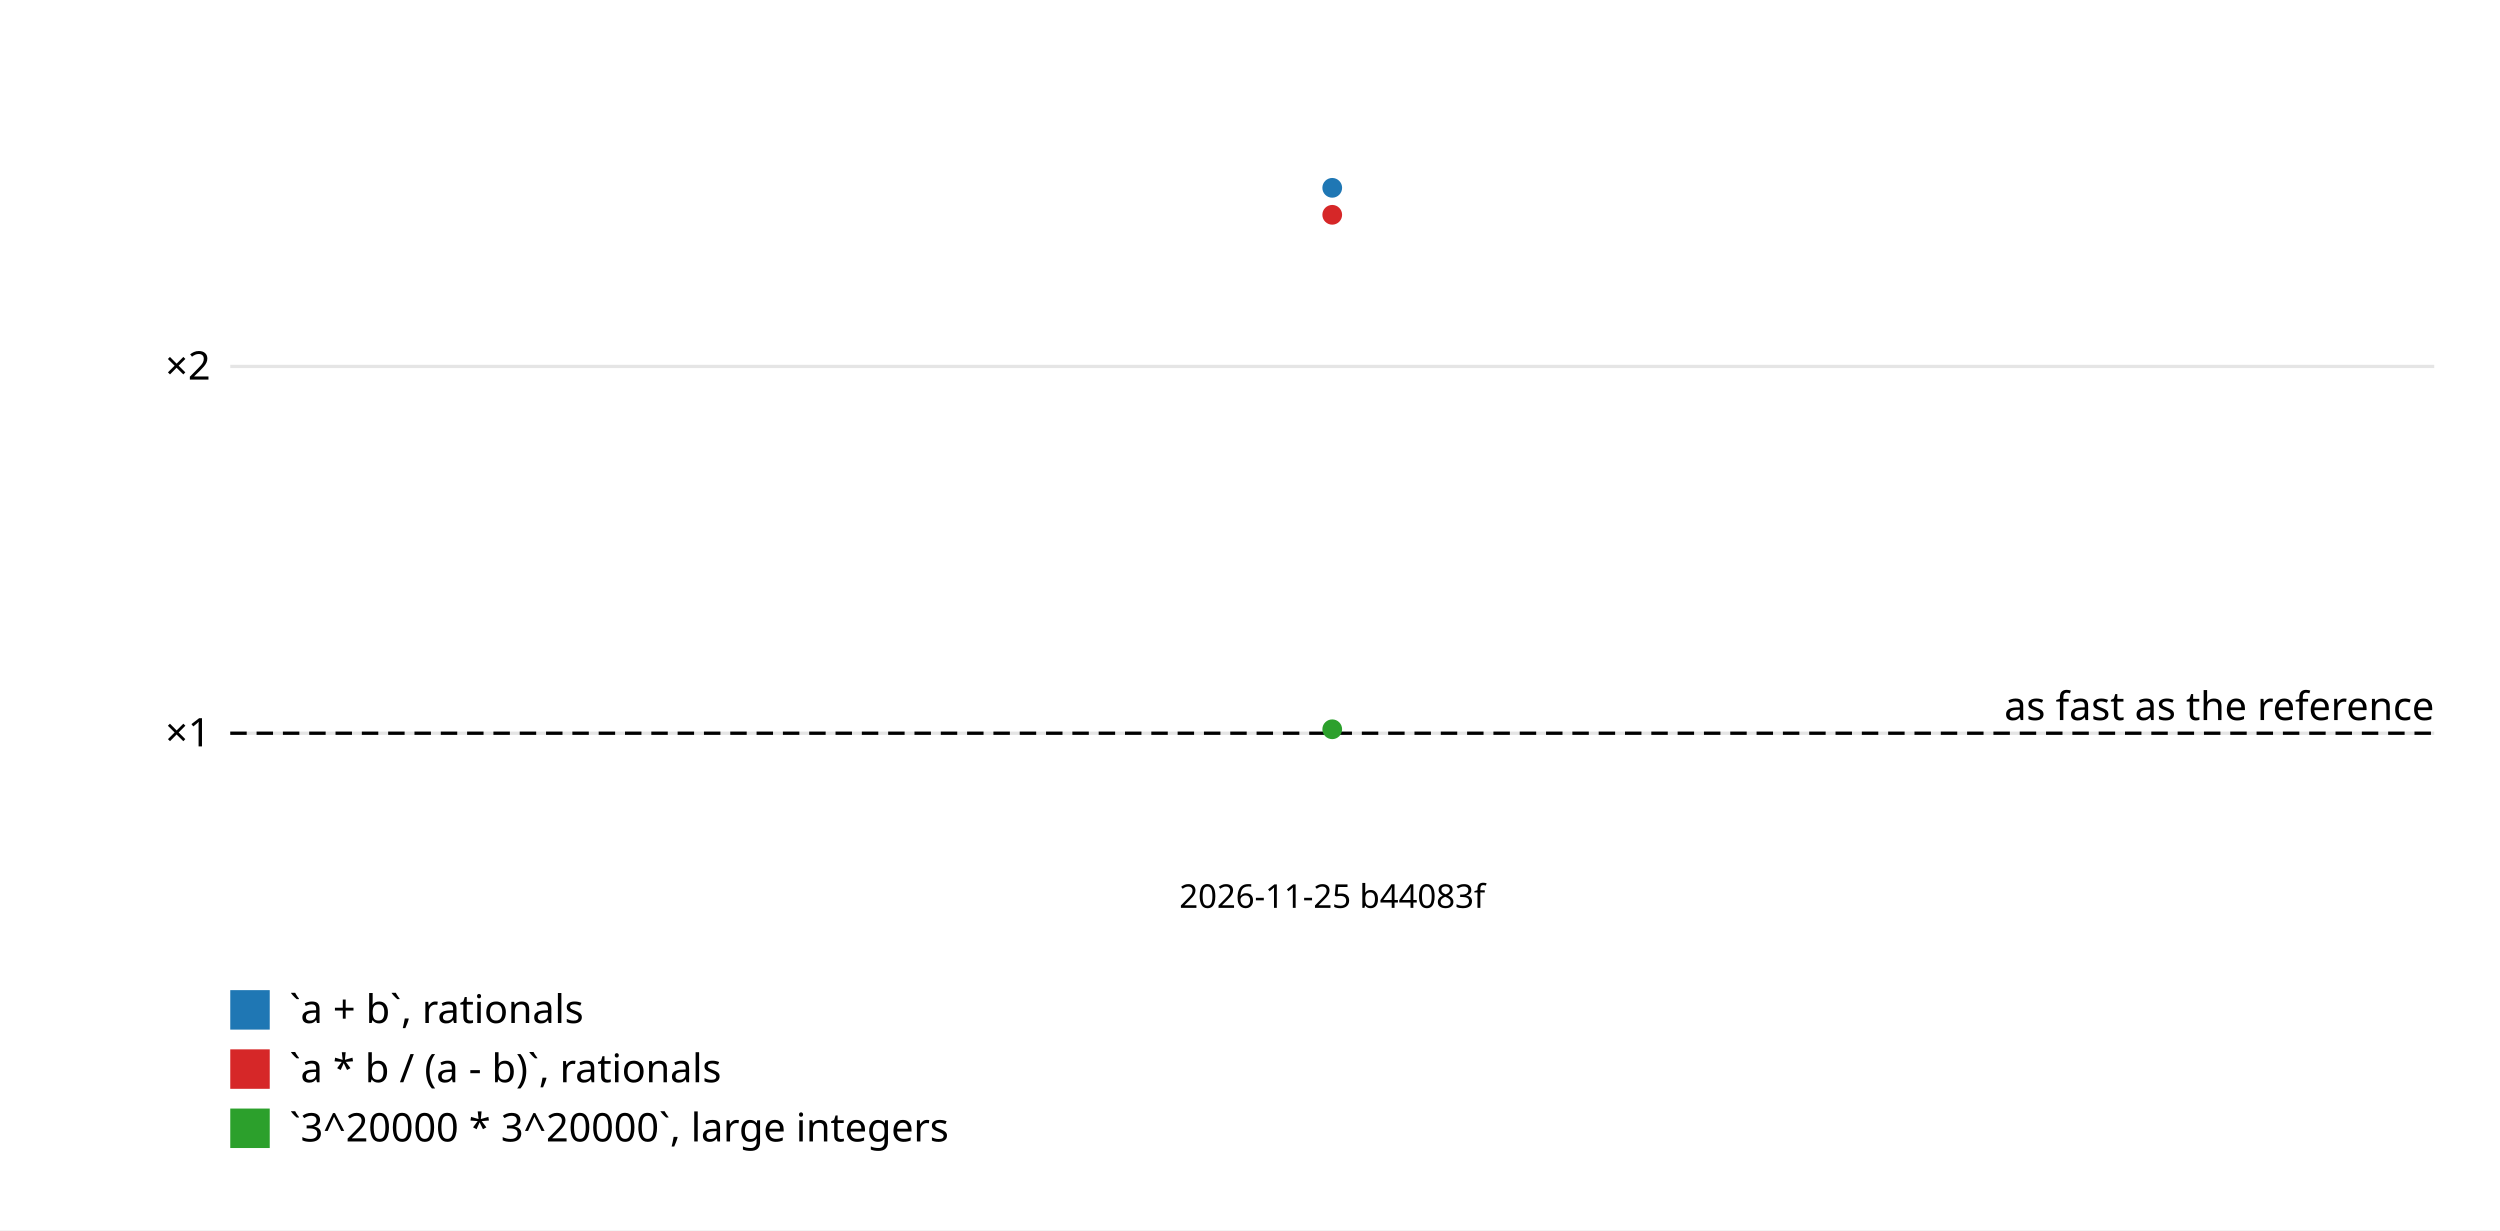
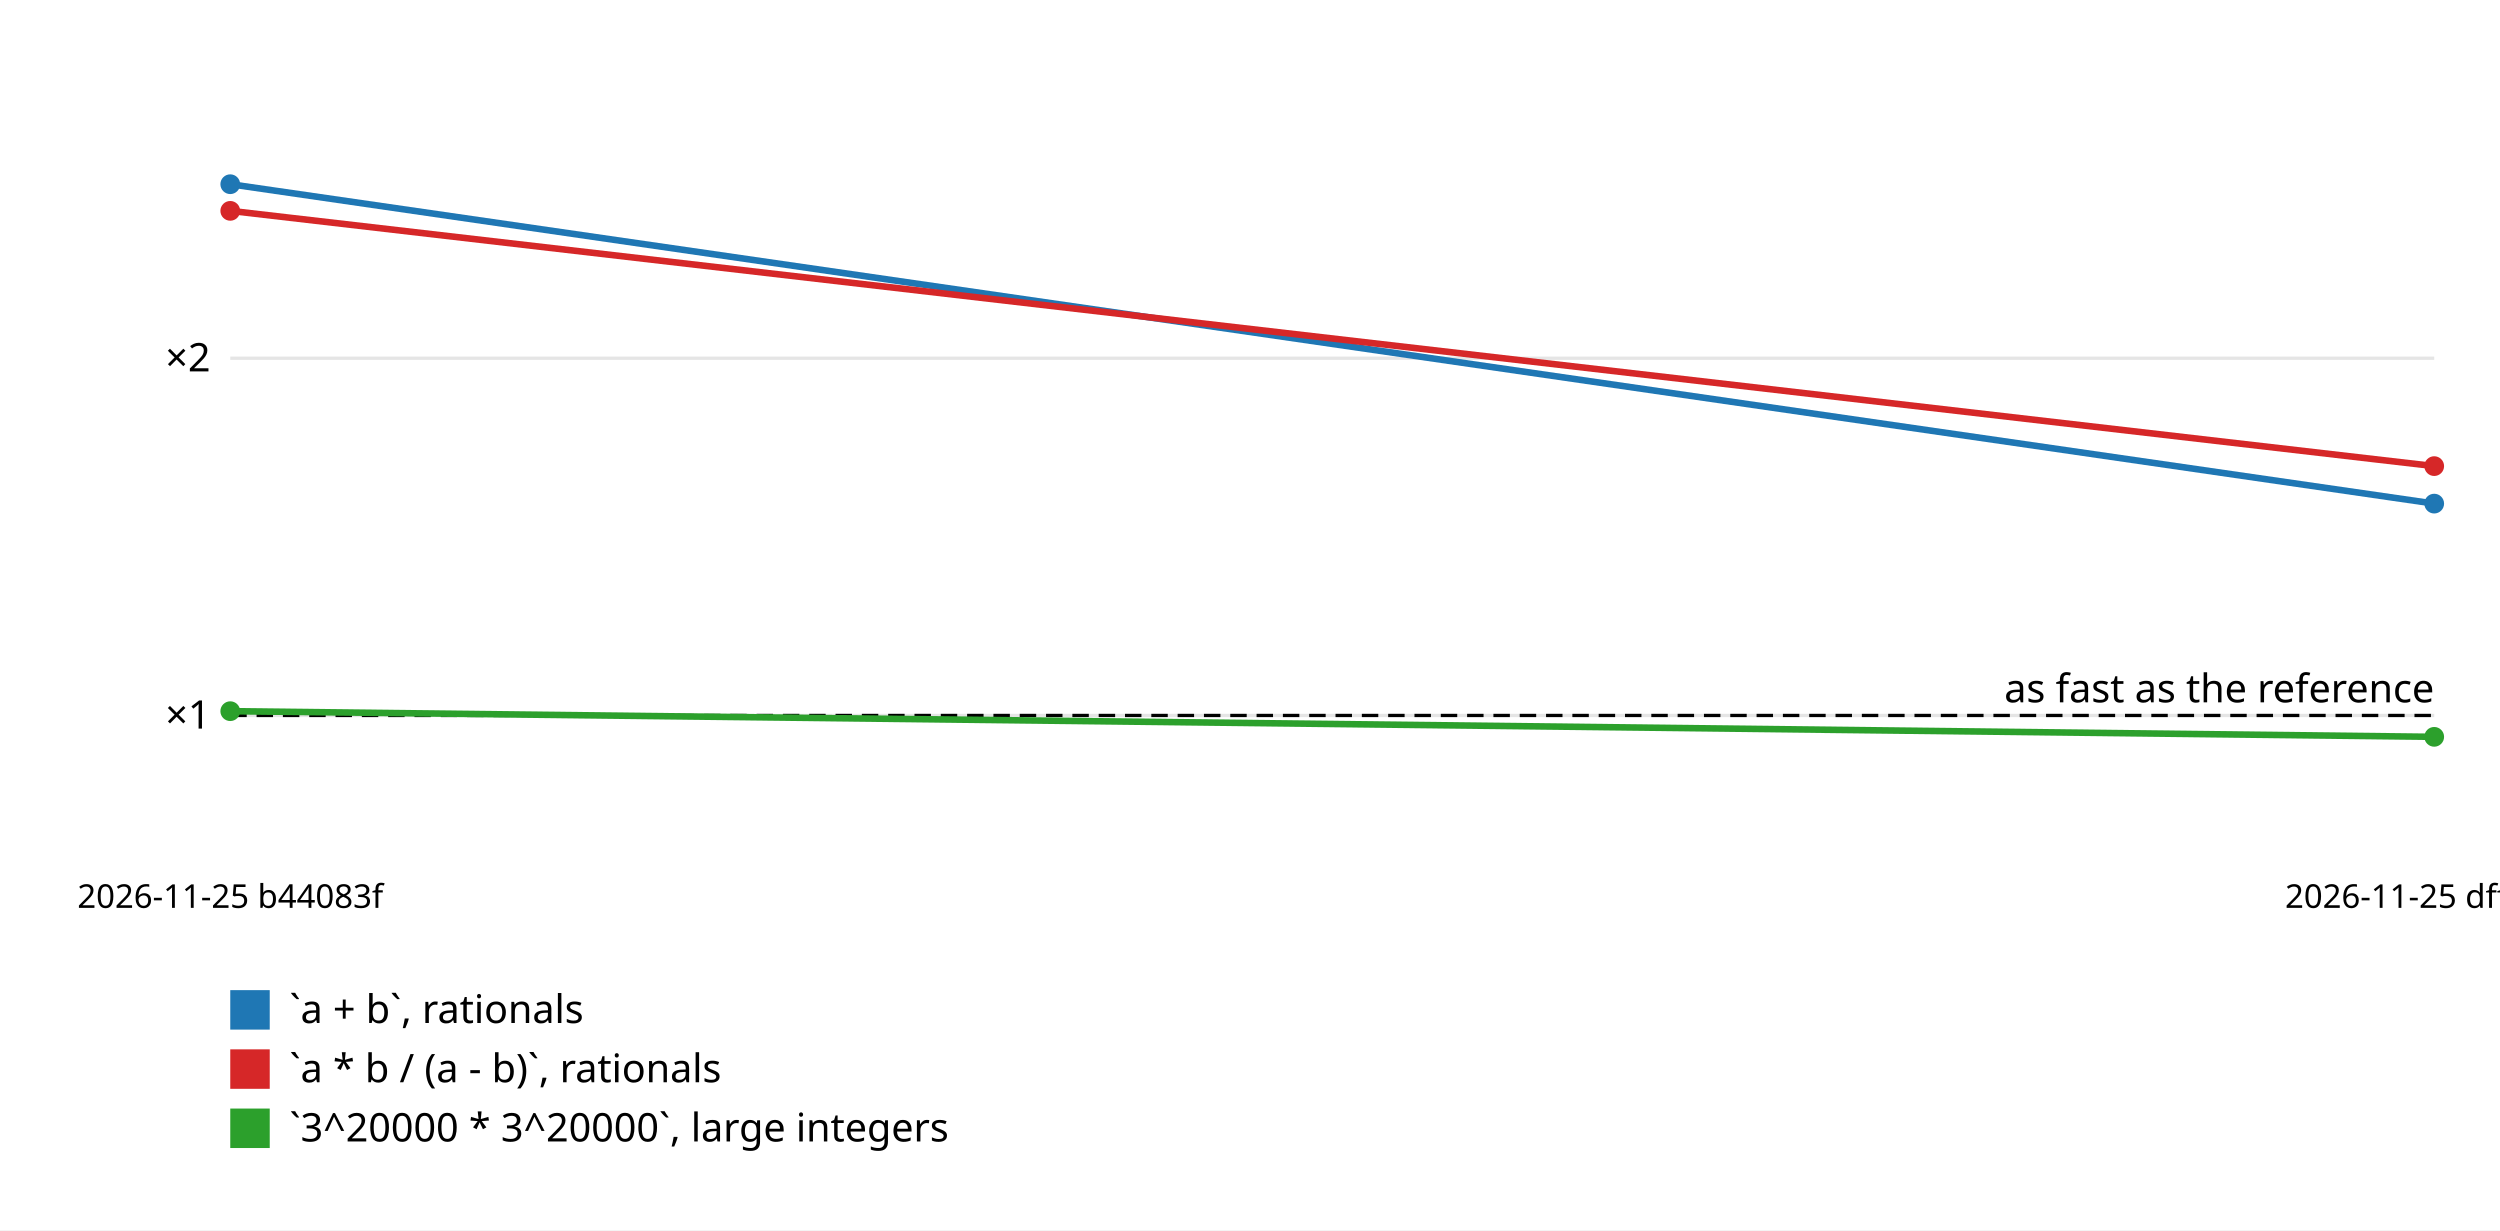
<svg xmlns="http://www.w3.org/2000/svg" width="760" height="374" font-family="sans-serif" font-size="12">
  <rect width="760" height="374" fill="white" />
-   <line x1="70" x2="740" y1="222.9" y2="222.9" stroke="#e5e5e5" />
-   <text x="64" y="226.9" text-anchor="end">×1</text>
-   <line x1="70" x2="740" y1="111.4" y2="111.4" stroke="#e5e5e5" />
-   <text x="64" y="115.4" text-anchor="end">×2</text>
-   <line x1="70" x2="740" y1="222.9" y2="222.9" stroke="black" stroke-dasharray="5 3" />
-   <text x="740" y="218.9" text-anchor="end">as fast as the reference</text>
-   <text x="405.0" y="276" text-anchor="middle" font-size="10">2026-11-25 b44083f</text>
-   <circle cx="405.0" cy="57.1" r="3" fill="#1f77b4" />
+   <line x1="70" x2="740" y1="217.5" y2="217.5" stroke="#e5e5e5" />
+   <text x="64" y="221.5" text-anchor="end">×1</text>
+   <line x1="70" x2="740" y1="108.9" y2="108.9" stroke="#e5e5e5" />
+   <text x="64" y="112.9" text-anchor="end">×2</text>
+   <line x1="70" x2="740" y1="217.5" y2="217.5" stroke="black" stroke-dasharray="5 3" />
+   <text x="740" y="213.5" text-anchor="end">as fast as the reference</text>
+   <text x="70.0" y="276" text-anchor="middle" font-size="10">2026-11-25 b44083f</text>
+   <text x="740.0" y="276" text-anchor="middle" font-size="10">2026-11-25 dff4757</text>
+   <polyline points="70.0,56.0 740.0,153.1" fill="none" stroke="#1f77b4" stroke-width="2" />
+   <circle cx="70.0" cy="56.0" r="3" fill="#1f77b4" />
+   <circle cx="740.0" cy="153.1" r="3" fill="#1f77b4" />
  <rect x="70" y="301" width="12" height="12" fill="#1f77b4" />
  <text x="88" y="311">`a + b`, rationals</text>
-   <circle cx="405.0" cy="65.3" r="3" fill="#d62728" />
+   <polyline points="70.0,64.1 740.0,141.7" fill="none" stroke="#d62728" stroke-width="2" />
+   <circle cx="70.0" cy="64.1" r="3" fill="#d62728" />
+   <circle cx="740.0" cy="141.7" r="3" fill="#d62728" />
  <rect x="70" y="319" width="12" height="12" fill="#d62728" />
  <text x="88" y="329">`a * b / (a - b)`, rationals</text>
-   <circle cx="405.0" cy="221.7" r="3" fill="#2ca02c" />
+   <polyline points="70.0,216.2 740.0,224.0" fill="none" stroke="#2ca02c" stroke-width="2" />
+   <circle cx="70.0" cy="216.2" r="3" fill="#2ca02c" />
+   <circle cx="740.0" cy="224.0" r="3" fill="#2ca02c" />
  <rect x="70" y="337" width="12" height="12" fill="#2ca02c" />
  <text x="88" y="347">`3^20000 * 3^20000`, large integers</text>
</svg>
